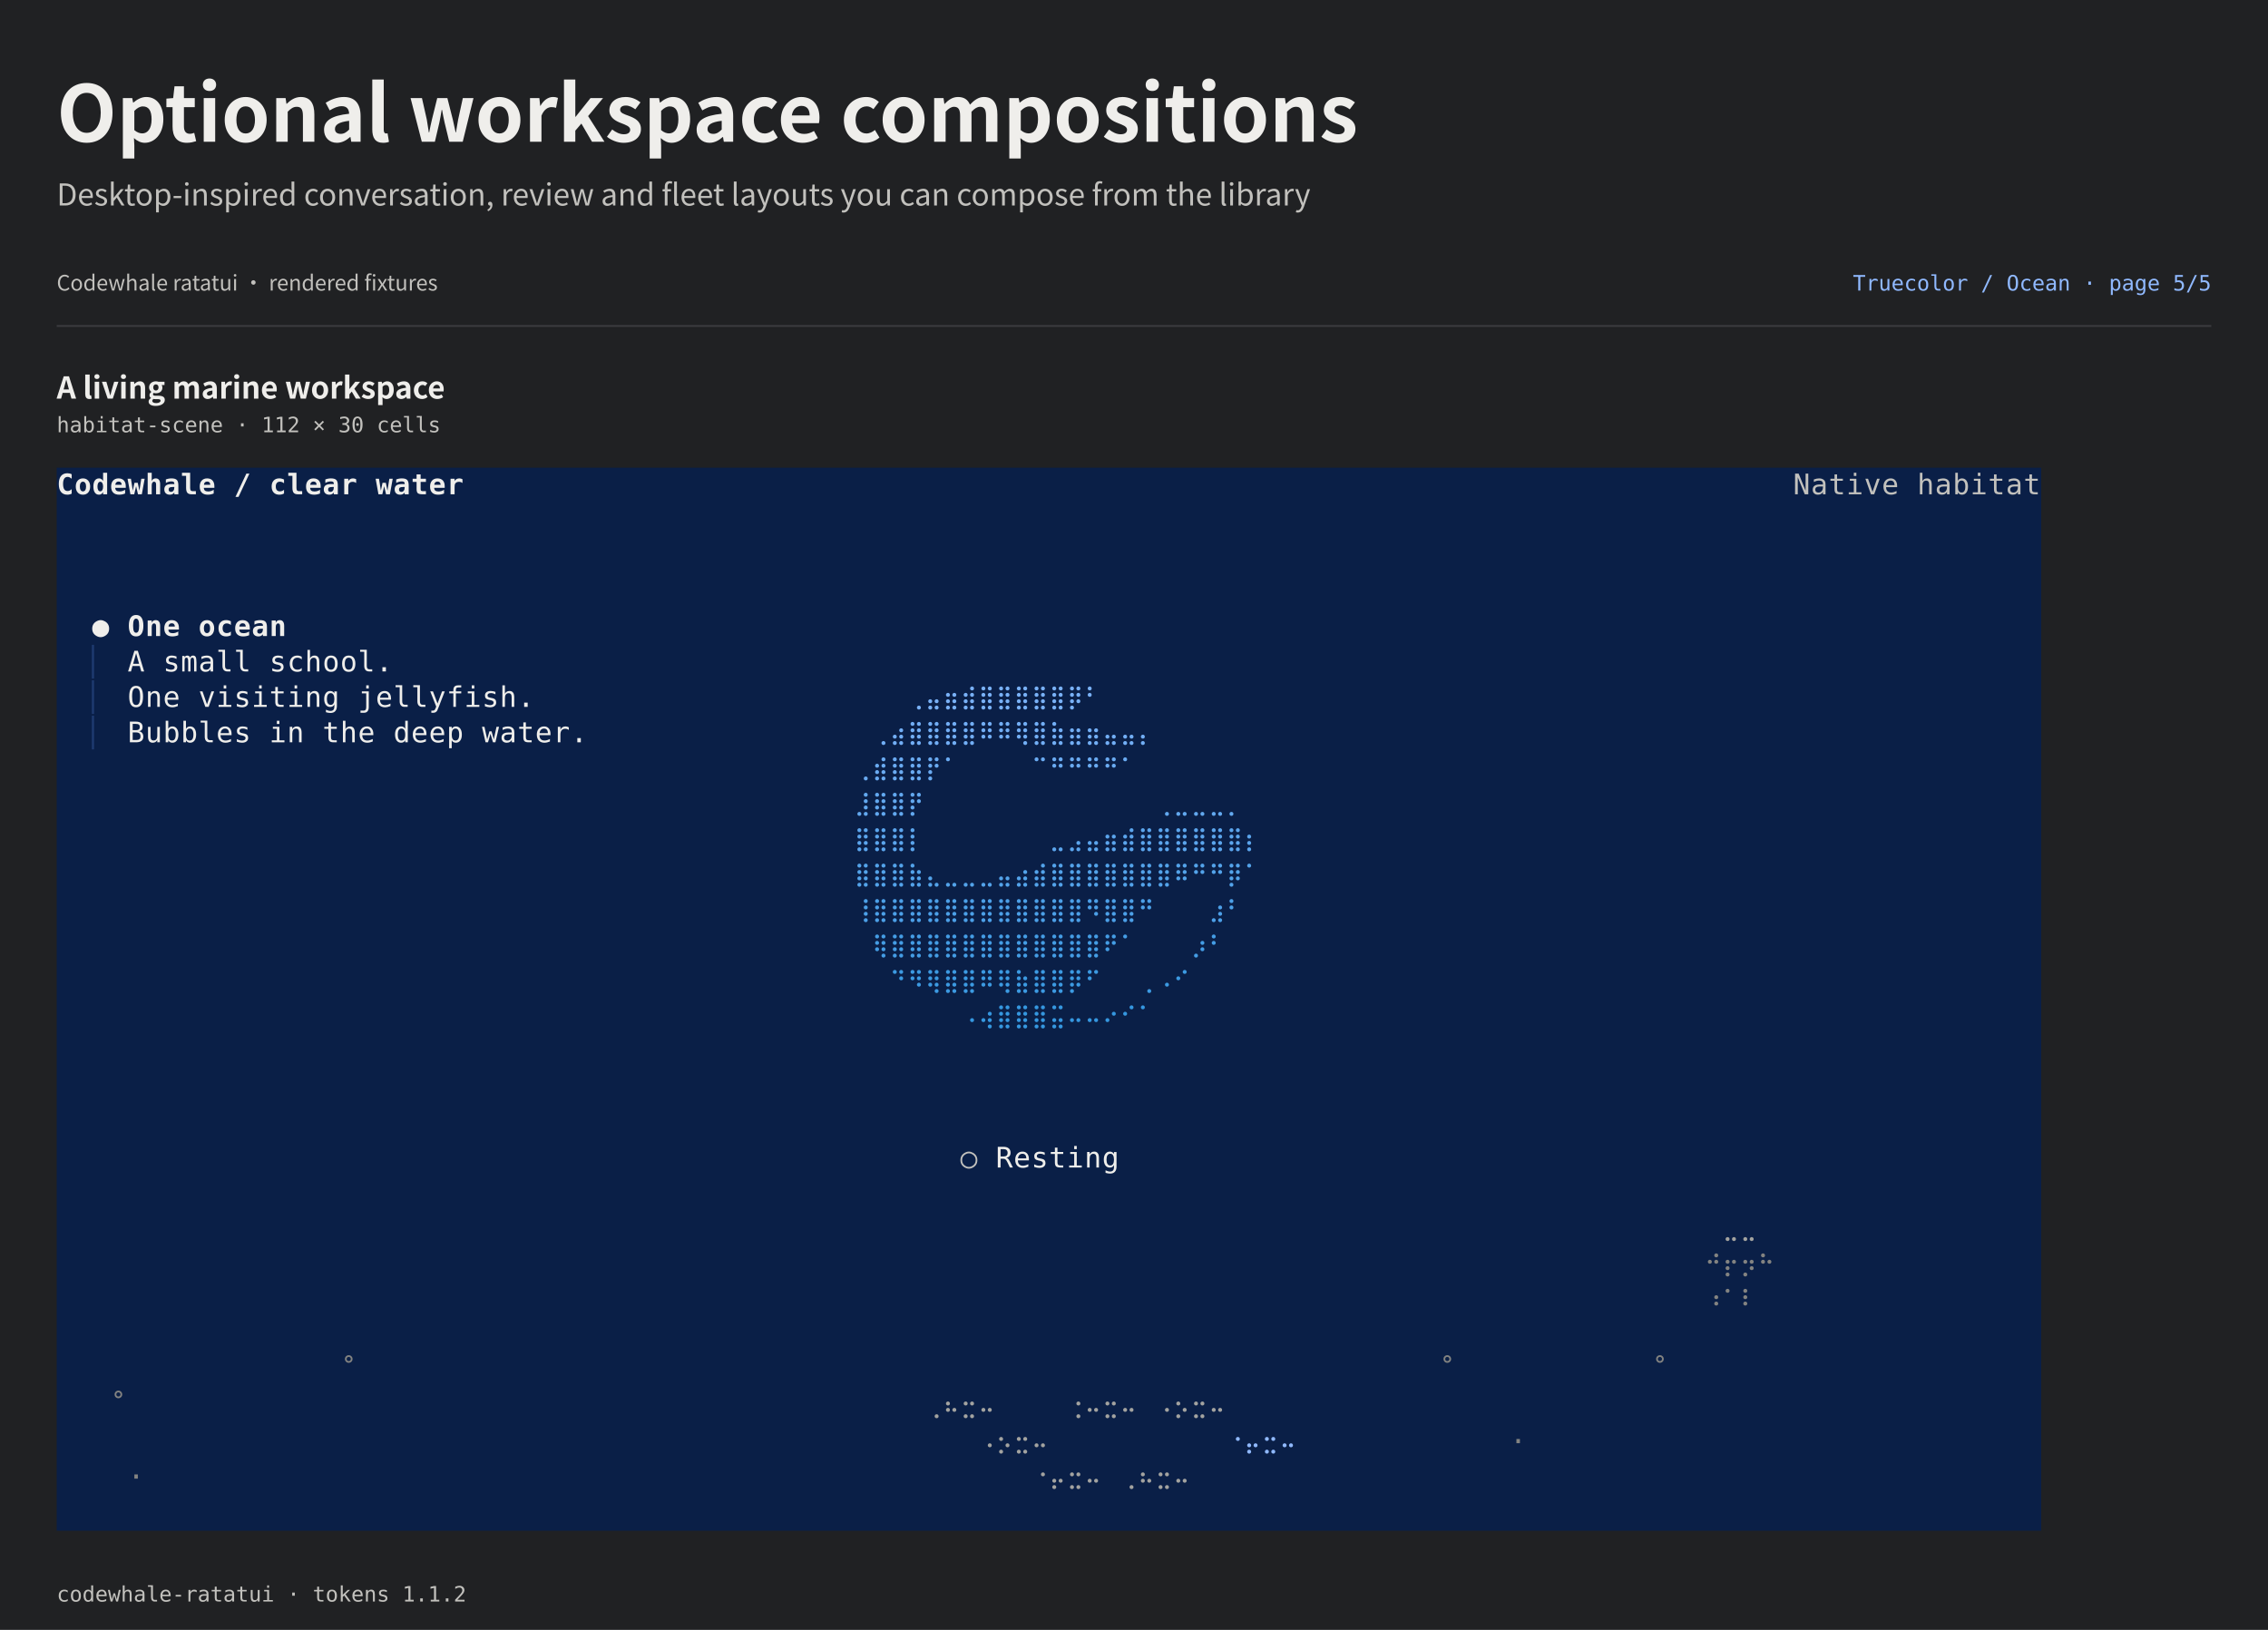
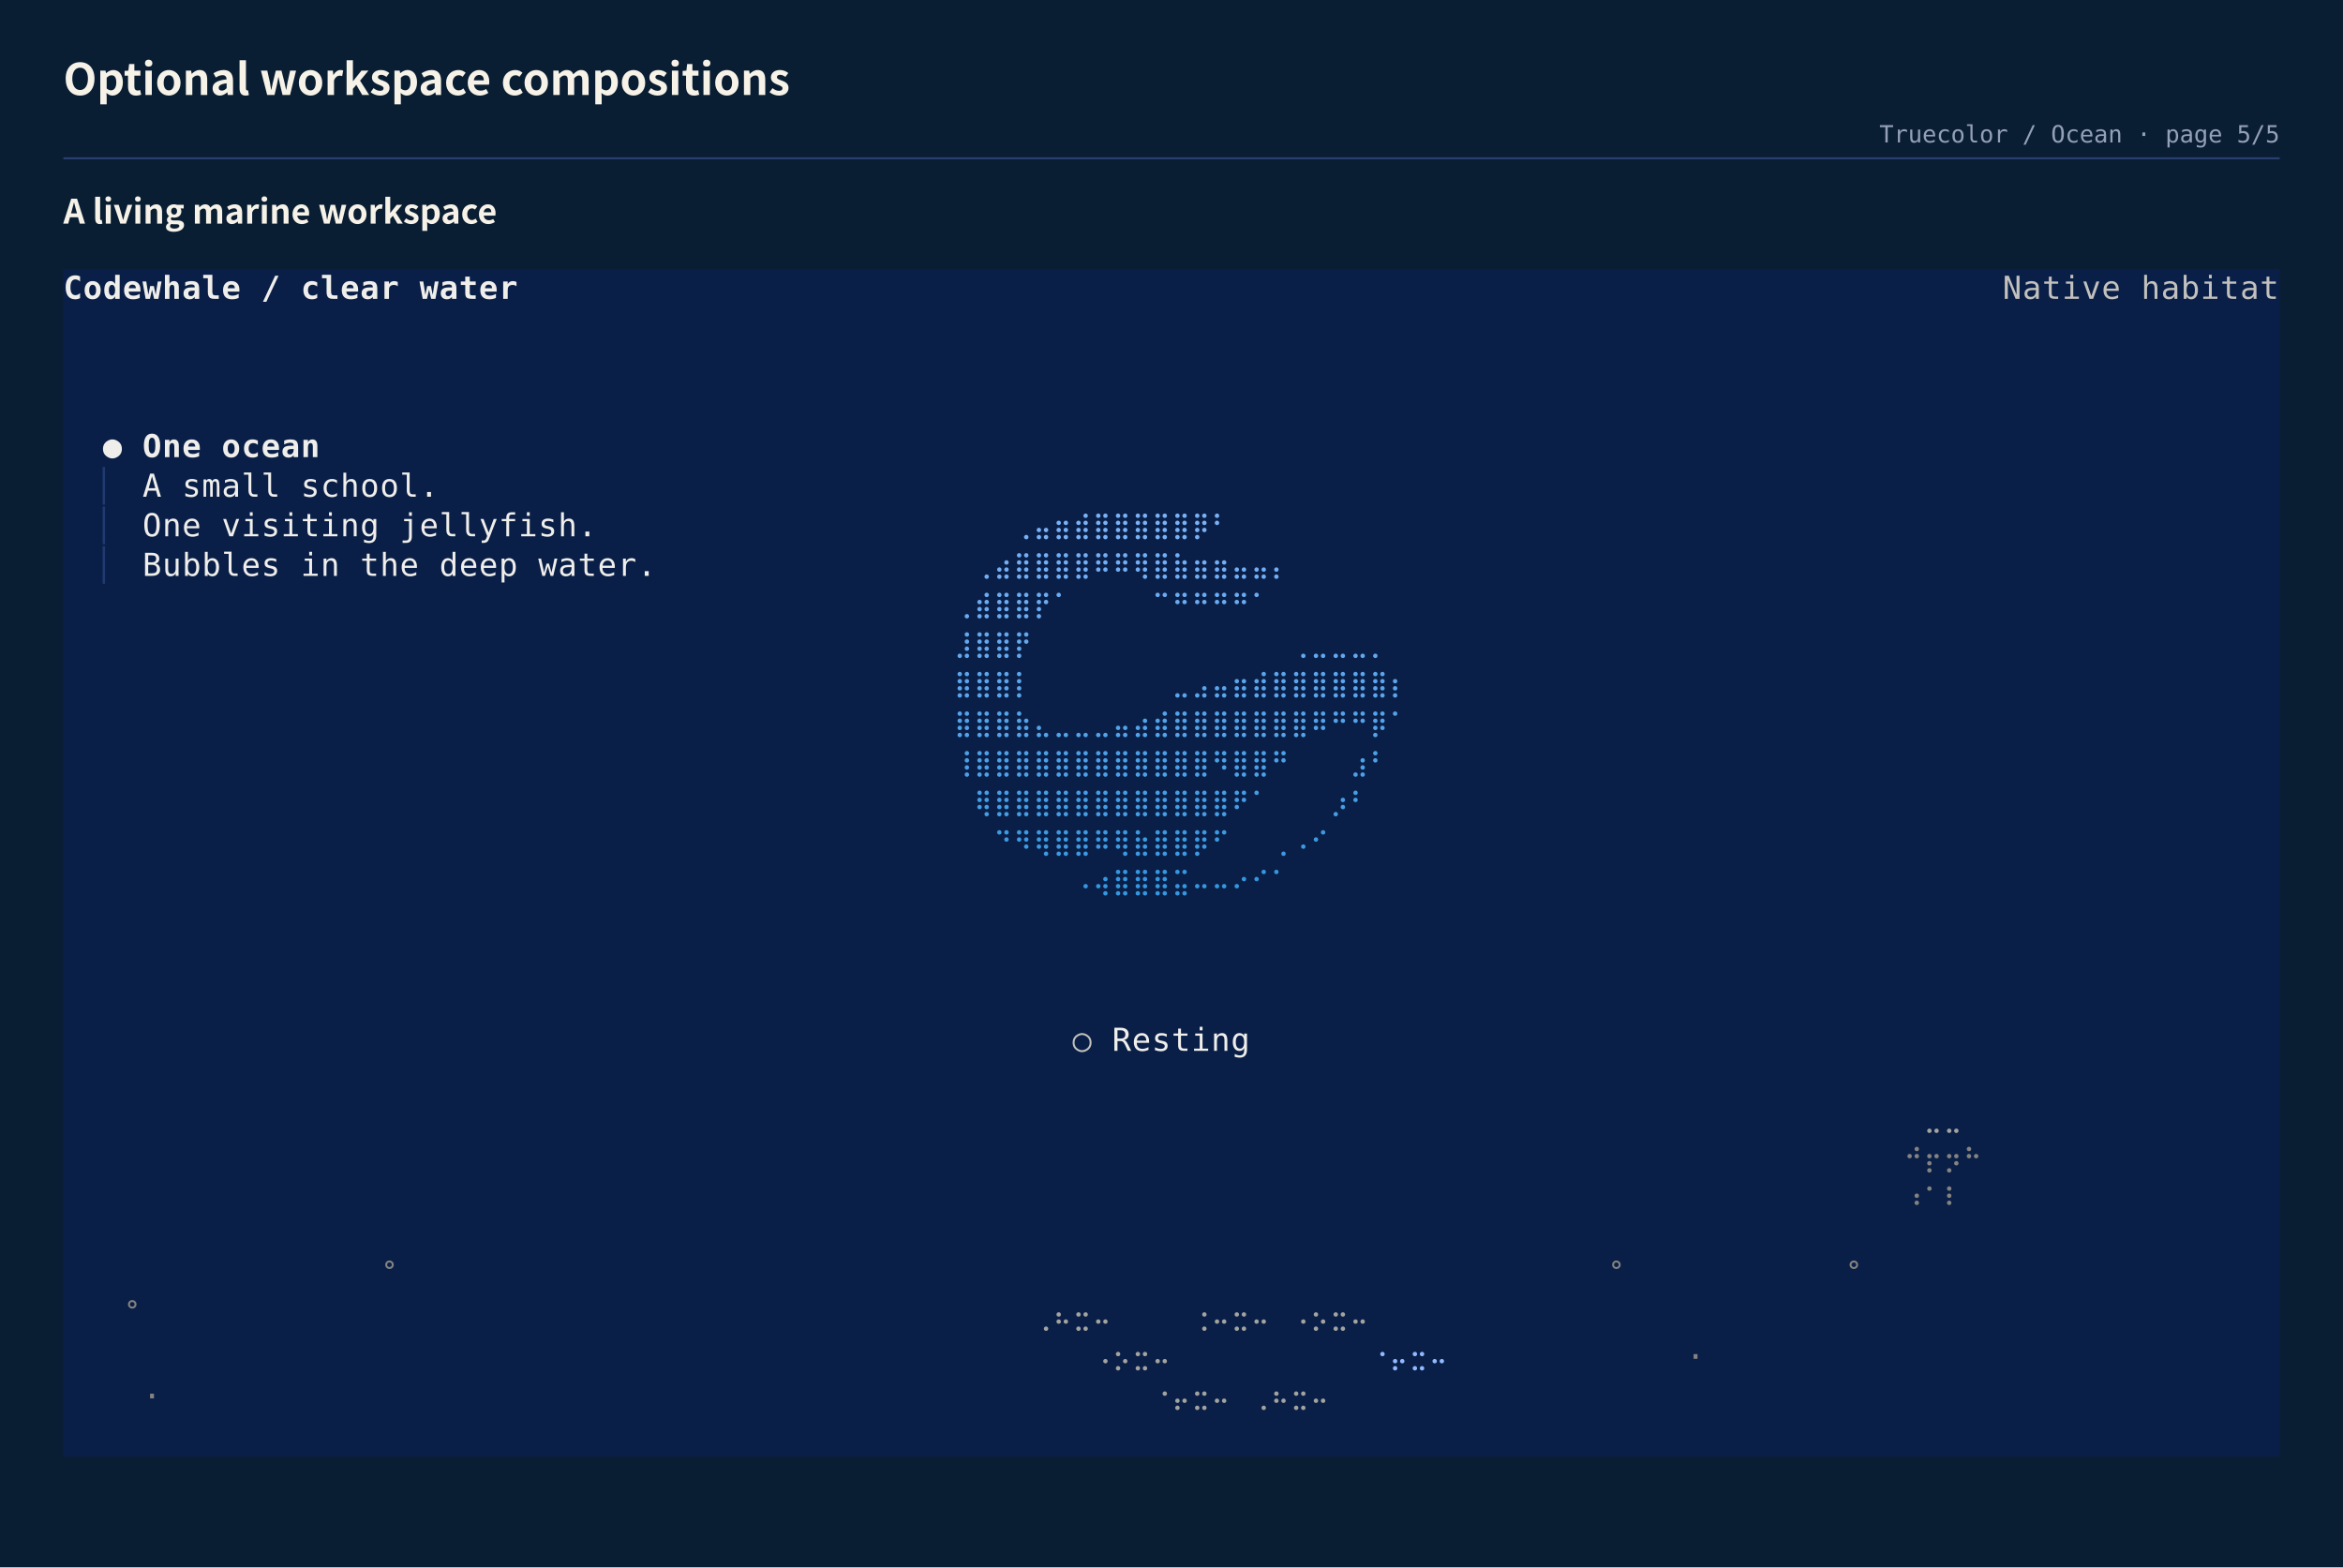
- <svg xmlns="http://www.w3.org/2000/svg" width="1280" height="920" viewBox="0 0 1280 920" role="img" aria-labelledby="title desc">
-   <rect width="100%" height="100%" fill="#202123" />
-   <text x="32" y="80" fill="#efeeeb" font-family="'Shannon Sans','PingFang SC','Hiragino Sans GB','Microsoft YaHei UI','Microsoft YaHei','Noto Sans CJK SC','Noto Sans SC','Source Han Sans SC',-apple-system,BlinkMacSystemFont,'Segoe UI',sans-serif" font-size="44" font-weight="600">Optional workspace compositions</text>
-   <text x="32" y="116" fill="#c2c1bd" font-family="'Shannon Sans','PingFang SC','Hiragino Sans GB','Microsoft YaHei UI','Microsoft YaHei','Noto Sans CJK SC','Noto Sans SC','Source Han Sans SC',-apple-system,BlinkMacSystemFont,'Segoe UI',sans-serif" font-size="17">Desktop-inspired conversation, review and fleet layouts you can compose from the library</text>
-   <text x="32" y="164" fill="#c2c1bd" font-family="'Shannon Sans','PingFang SC','Hiragino Sans GB','Microsoft YaHei UI','Microsoft YaHei','Noto Sans CJK SC','Noto Sans SC','Source Han Sans SC',-apple-system,BlinkMacSystemFont,'Segoe UI',sans-serif" font-size="12">Codewhale ratatui · rendered fixtures</text>
-   <text x="1248" y="164" fill="#90b9ff" font-family="'DejaVu Sans Mono','Cascadia Mono','SFMono-Regular',Consolas,'Liberation Mono',monospace" font-size="12" text-anchor="end">Truecolor / Ocean · page 5/5</text>
-   <path d="M32 184H1248" stroke="#3b3c3f" stroke-width="1" />
-   <text x="32" y="904" fill="#c2c1bd" font-family="'DejaVu Sans Mono','Cascadia Mono','SFMono-Regular',Consolas,'Liberation Mono',monospace" font-size="12">codewhale-ratatui · tokens 1.1.2</text>
+ <svg xmlns="http://www.w3.org/2000/svg" width="1184" height="792" viewBox="0 0 1184 792" role="img" aria-labelledby="title desc">
+   <rect width="100%" height="100%" fill="#0a1e33" />
+   <text x="32" y="48" fill="#f6f2e8" font-family="'Shannon Sans','PingFang SC','Hiragino Sans GB','Microsoft YaHei UI','Microsoft YaHei','Noto Sans CJK SC','Noto Sans SC','Source Han Sans SC',-apple-system,BlinkMacSystemFont,'Segoe UI',sans-serif" font-size="22" font-weight="600">Optional workspace compositions</text>
+   <text x="1152" y="72" fill="#93a0b8" font-family="'DejaVu Sans Mono','Cascadia Mono','SFMono-Regular',Consolas,'Liberation Mono',monospace" font-size="12" text-anchor="end">Truecolor / Ocean · page 5/5</text>
+   <path d="M32 80H1152" stroke="#2a3f72" stroke-width="1" />
  <g data-entry="habitat-scene">
-     <text x="32" y="225" fill="#efeeeb" font-family="'Shannon Sans','PingFang SC','Hiragino Sans GB','Microsoft YaHei UI','Microsoft YaHei','Noto Sans CJK SC','Noto Sans SC','Source Han Sans SC',-apple-system,BlinkMacSystemFont,'Segoe UI',sans-serif" font-size="17" font-weight="600">A living marine workspace</text>
-     <text x="32" y="244" fill="#c2c1bd" font-family="'DejaVu Sans Mono','Cascadia Mono','SFMono-Regular',Consolas,'Liberation Mono',monospace" font-size="12">habitat-scene  ·  112 × 30 cells</text>
-     <svg width="1120" height="600" viewBox="0 0 1120 600" role="img" x="32" y="264">
+     <text x="32" y="113" fill="#f6f2e8" font-family="'Shannon Sans','PingFang SC','Hiragino Sans GB','Microsoft YaHei UI','Microsoft YaHei','Noto Sans CJK SC','Noto Sans SC','Source Han Sans SC',-apple-system,BlinkMacSystemFont,'Segoe UI',sans-serif" font-size="17" font-weight="600">A living marine workspace</text>
+     <svg width="1120" height="600" viewBox="0 0 1120 600" role="img" x="32" y="136">
      <rect width="100%" height="100%" fill="#0a1f47" />
      <g font-family="'DejaVu Sans Mono','Cascadia Mono','SFMono-Regular',Consolas,'Liberation Mono',monospace" font-size="16" xml:space="preserve">
        <text x="0" y="15" fill="#efeeeb" textLength="10" lengthAdjust="spacingAndGlyphs" font-weight="700">C</text>
        <text x="10" y="15" fill="#efeeeb" textLength="10" lengthAdjust="spacingAndGlyphs" font-weight="700">o</text>
        <text x="20" y="15" fill="#efeeeb" textLength="10" lengthAdjust="spacingAndGlyphs" font-weight="700">d</text>
        <text x="30" y="15" fill="#efeeeb" textLength="10" lengthAdjust="spacingAndGlyphs" font-weight="700">e</text>
        <text x="40" y="15" fill="#efeeeb" textLength="10" lengthAdjust="spacingAndGlyphs" font-weight="700">w</text>
        <text x="50" y="15" fill="#efeeeb" textLength="10" lengthAdjust="spacingAndGlyphs" font-weight="700">h</text>
        <text x="60" y="15" fill="#efeeeb" textLength="10" lengthAdjust="spacingAndGlyphs" font-weight="700">a</text>
        <text x="70" y="15" fill="#efeeeb" textLength="10" lengthAdjust="spacingAndGlyphs" font-weight="700">l</text>
        <text x="80" y="15" fill="#efeeeb" textLength="10" lengthAdjust="spacingAndGlyphs" font-weight="700">e</text>
        <text x="100" y="15" fill="#efeeeb" textLength="10" lengthAdjust="spacingAndGlyphs" font-weight="700">/</text>
        <text x="120" y="15" fill="#efeeeb" textLength="10" lengthAdjust="spacingAndGlyphs" font-weight="700">c</text>
        <text x="130" y="15" fill="#efeeeb" textLength="10" lengthAdjust="spacingAndGlyphs" font-weight="700">l</text>
        <text x="140" y="15" fill="#efeeeb" textLength="10" lengthAdjust="spacingAndGlyphs" font-weight="700">e</text>
        <text x="150" y="15" fill="#efeeeb" textLength="10" lengthAdjust="spacingAndGlyphs" font-weight="700">a</text>
        <text x="160" y="15" fill="#efeeeb" textLength="10" lengthAdjust="spacingAndGlyphs" font-weight="700">r</text>
        <text x="180" y="15" fill="#efeeeb" textLength="10" lengthAdjust="spacingAndGlyphs" font-weight="700">w</text>
        <text x="190" y="15" fill="#efeeeb" textLength="10" lengthAdjust="spacingAndGlyphs" font-weight="700">a</text>
        <text x="200" y="15" fill="#efeeeb" textLength="10" lengthAdjust="spacingAndGlyphs" font-weight="700">t</text>
        <text x="210" y="15" fill="#efeeeb" textLength="10" lengthAdjust="spacingAndGlyphs" font-weight="700">e</text>
        <text x="220" y="15" fill="#efeeeb" textLength="10" lengthAdjust="spacingAndGlyphs" font-weight="700">r</text>
        <text x="980" y="15" fill="#c2c1bd" textLength="10" lengthAdjust="spacingAndGlyphs">N</text>
        <text x="990" y="15" fill="#c2c1bd" textLength="10" lengthAdjust="spacingAndGlyphs">a</text>
        <text x="1000" y="15" fill="#c2c1bd" textLength="10" lengthAdjust="spacingAndGlyphs">t</text>
        <text x="1010" y="15" fill="#c2c1bd" textLength="10" lengthAdjust="spacingAndGlyphs">i</text>
        <text x="1020" y="15" fill="#c2c1bd" textLength="10" lengthAdjust="spacingAndGlyphs">v</text>
        <text x="1030" y="15" fill="#c2c1bd" textLength="10" lengthAdjust="spacingAndGlyphs">e</text>
        <text x="1050" y="15" fill="#c2c1bd" textLength="10" lengthAdjust="spacingAndGlyphs">h</text>
        <text x="1060" y="15" fill="#c2c1bd" textLength="10" lengthAdjust="spacingAndGlyphs">a</text>
        <text x="1070" y="15" fill="#c2c1bd" textLength="10" lengthAdjust="spacingAndGlyphs">b</text>
        <text x="1080" y="15" fill="#c2c1bd" textLength="10" lengthAdjust="spacingAndGlyphs">i</text>
        <text x="1090" y="15" fill="#c2c1bd" textLength="10" lengthAdjust="spacingAndGlyphs">t</text>
        <text x="1100" y="15" fill="#c2c1bd" textLength="10" lengthAdjust="spacingAndGlyphs">a</text>
        <text x="1110" y="15" fill="#c2c1bd" textLength="10" lengthAdjust="spacingAndGlyphs">t</text>
        <text x="20" y="95" fill="#efeeeb" textLength="10" lengthAdjust="spacingAndGlyphs">●</text>
        <text x="40" y="95" fill="#efeeeb" textLength="10" lengthAdjust="spacingAndGlyphs" font-weight="700">O</text>
        <text x="50" y="95" fill="#efeeeb" textLength="10" lengthAdjust="spacingAndGlyphs" font-weight="700">n</text>
        <text x="60" y="95" fill="#efeeeb" textLength="10" lengthAdjust="spacingAndGlyphs" font-weight="700">e</text>
        <text x="80" y="95" fill="#efeeeb" textLength="10" lengthAdjust="spacingAndGlyphs" font-weight="700">o</text>
        <text x="90" y="95" fill="#efeeeb" textLength="10" lengthAdjust="spacingAndGlyphs" font-weight="700">c</text>
        <text x="100" y="95" fill="#efeeeb" textLength="10" lengthAdjust="spacingAndGlyphs" font-weight="700">e</text>
        <text x="110" y="95" fill="#efeeeb" textLength="10" lengthAdjust="spacingAndGlyphs" font-weight="700">a</text>
        <text x="120" y="95" fill="#efeeeb" textLength="10" lengthAdjust="spacingAndGlyphs" font-weight="700">n</text>
        <text x="20" y="115" fill="#1e3a70" textLength="10" lengthAdjust="spacingAndGlyphs">▏</text>
        <text x="40" y="115" fill="#efeeeb" textLength="10" lengthAdjust="spacingAndGlyphs">A</text>
        <text x="60" y="115" fill="#efeeeb" textLength="10" lengthAdjust="spacingAndGlyphs">s</text>
        <text x="70" y="115" fill="#efeeeb" textLength="10" lengthAdjust="spacingAndGlyphs">m</text>
        <text x="80" y="115" fill="#efeeeb" textLength="10" lengthAdjust="spacingAndGlyphs">a</text>
        <text x="90" y="115" fill="#efeeeb" textLength="10" lengthAdjust="spacingAndGlyphs">l</text>
        <text x="100" y="115" fill="#efeeeb" textLength="10" lengthAdjust="spacingAndGlyphs">l</text>
        <text x="120" y="115" fill="#efeeeb" textLength="10" lengthAdjust="spacingAndGlyphs">s</text>
        <text x="130" y="115" fill="#efeeeb" textLength="10" lengthAdjust="spacingAndGlyphs">c</text>
        <text x="140" y="115" fill="#efeeeb" textLength="10" lengthAdjust="spacingAndGlyphs">h</text>
        <text x="150" y="115" fill="#efeeeb" textLength="10" lengthAdjust="spacingAndGlyphs">o</text>
        <text x="160" y="115" fill="#efeeeb" textLength="10" lengthAdjust="spacingAndGlyphs">o</text>
        <text x="170" y="115" fill="#efeeeb" textLength="10" lengthAdjust="spacingAndGlyphs">l</text>
        <text x="180" y="115" fill="#efeeeb" textLength="10" lengthAdjust="spacingAndGlyphs">.</text>
        <text x="20" y="135" fill="#1e3a70" textLength="10" lengthAdjust="spacingAndGlyphs">▏</text>
        <text x="40" y="135" fill="#efeeeb" textLength="10" lengthAdjust="spacingAndGlyphs">O</text>
        <text x="50" y="135" fill="#efeeeb" textLength="10" lengthAdjust="spacingAndGlyphs">n</text>
        <text x="60" y="135" fill="#efeeeb" textLength="10" lengthAdjust="spacingAndGlyphs">e</text>
        <text x="80" y="135" fill="#efeeeb" textLength="10" lengthAdjust="spacingAndGlyphs">v</text>
        <text x="90" y="135" fill="#efeeeb" textLength="10" lengthAdjust="spacingAndGlyphs">i</text>
        <text x="100" y="135" fill="#efeeeb" textLength="10" lengthAdjust="spacingAndGlyphs">s</text>
        <text x="110" y="135" fill="#efeeeb" textLength="10" lengthAdjust="spacingAndGlyphs">i</text>
        <text x="120" y="135" fill="#efeeeb" textLength="10" lengthAdjust="spacingAndGlyphs">t</text>
        <text x="130" y="135" fill="#efeeeb" textLength="10" lengthAdjust="spacingAndGlyphs">i</text>
        <text x="140" y="135" fill="#efeeeb" textLength="10" lengthAdjust="spacingAndGlyphs">n</text>
        <text x="150" y="135" fill="#efeeeb" textLength="10" lengthAdjust="spacingAndGlyphs">g</text>
        <text x="170" y="135" fill="#efeeeb" textLength="10" lengthAdjust="spacingAndGlyphs">j</text>
        <text x="180" y="135" fill="#efeeeb" textLength="10" lengthAdjust="spacingAndGlyphs">e</text>
        <text x="190" y="135" fill="#efeeeb" textLength="10" lengthAdjust="spacingAndGlyphs">l</text>
        <text x="200" y="135" fill="#efeeeb" textLength="10" lengthAdjust="spacingAndGlyphs">l</text>
        <text x="210" y="135" fill="#efeeeb" textLength="10" lengthAdjust="spacingAndGlyphs">y</text>
        <text x="220" y="135" fill="#efeeeb" textLength="10" lengthAdjust="spacingAndGlyphs">f</text>
        <text x="230" y="135" fill="#efeeeb" textLength="10" lengthAdjust="spacingAndGlyphs">i</text>
        <text x="240" y="135" fill="#efeeeb" textLength="10" lengthAdjust="spacingAndGlyphs">s</text>
        <text x="250" y="135" fill="#efeeeb" textLength="10" lengthAdjust="spacingAndGlyphs">h</text>
        <text x="260" y="135" fill="#efeeeb" textLength="10" lengthAdjust="spacingAndGlyphs">.</text>
        <text x="480" y="135" fill="#79b1f7" textLength="10" lengthAdjust="spacingAndGlyphs">⢀</text>
        <text x="490" y="135" fill="#79b1f7" textLength="10" lengthAdjust="spacingAndGlyphs">⣤</text>
        <text x="500" y="135" fill="#79b1f7" textLength="10" lengthAdjust="spacingAndGlyphs">⣶</text>
        <text x="510" y="135" fill="#79b1f7" textLength="10" lengthAdjust="spacingAndGlyphs">⣾</text>
        <text x="520" y="135" fill="#79b1f7" textLength="10" lengthAdjust="spacingAndGlyphs">⣿</text>
        <text x="530" y="135" fill="#79b1f7" textLength="10" lengthAdjust="spacingAndGlyphs">⣿</text>
        <text x="540" y="135" fill="#79b1f7" textLength="10" lengthAdjust="spacingAndGlyphs">⣿</text>
        <text x="550" y="135" fill="#79b1f7" textLength="10" lengthAdjust="spacingAndGlyphs">⣿</text>
        <text x="560" y="135" fill="#79b1f7" textLength="10" lengthAdjust="spacingAndGlyphs">⣿</text>
        <text x="570" y="135" fill="#79b1f7" textLength="10" lengthAdjust="spacingAndGlyphs">⡿</text>
        <text x="580" y="135" fill="#79b1f7" textLength="10" lengthAdjust="spacingAndGlyphs">⠃</text>
        <text x="20" y="155" fill="#1e3a70" textLength="10" lengthAdjust="spacingAndGlyphs">▏</text>
        <text x="40" y="155" fill="#efeeeb" textLength="10" lengthAdjust="spacingAndGlyphs">B</text>
        <text x="50" y="155" fill="#efeeeb" textLength="10" lengthAdjust="spacingAndGlyphs">u</text>
        <text x="60" y="155" fill="#efeeeb" textLength="10" lengthAdjust="spacingAndGlyphs">b</text>
        <text x="70" y="155" fill="#efeeeb" textLength="10" lengthAdjust="spacingAndGlyphs">b</text>
        <text x="80" y="155" fill="#efeeeb" textLength="10" lengthAdjust="spacingAndGlyphs">l</text>
        <text x="90" y="155" fill="#efeeeb" textLength="10" lengthAdjust="spacingAndGlyphs">e</text>
        <text x="100" y="155" fill="#efeeeb" textLength="10" lengthAdjust="spacingAndGlyphs">s</text>
        <text x="120" y="155" fill="#efeeeb" textLength="10" lengthAdjust="spacingAndGlyphs">i</text>
        <text x="130" y="155" fill="#efeeeb" textLength="10" lengthAdjust="spacingAndGlyphs">n</text>
        <text x="150" y="155" fill="#efeeeb" textLength="10" lengthAdjust="spacingAndGlyphs">t</text>
        <text x="160" y="155" fill="#efeeeb" textLength="10" lengthAdjust="spacingAndGlyphs">h</text>
        <text x="170" y="155" fill="#efeeeb" textLength="10" lengthAdjust="spacingAndGlyphs">e</text>
        <text x="190" y="155" fill="#efeeeb" textLength="10" lengthAdjust="spacingAndGlyphs">d</text>
        <text x="200" y="155" fill="#efeeeb" textLength="10" lengthAdjust="spacingAndGlyphs">e</text>
        <text x="210" y="155" fill="#efeeeb" textLength="10" lengthAdjust="spacingAndGlyphs">e</text>
        <text x="220" y="155" fill="#efeeeb" textLength="10" lengthAdjust="spacingAndGlyphs">p</text>
        <text x="240" y="155" fill="#efeeeb" textLength="10" lengthAdjust="spacingAndGlyphs">w</text>
        <text x="250" y="155" fill="#efeeeb" textLength="10" lengthAdjust="spacingAndGlyphs">a</text>
        <text x="260" y="155" fill="#efeeeb" textLength="10" lengthAdjust="spacingAndGlyphs">t</text>
        <text x="270" y="155" fill="#efeeeb" textLength="10" lengthAdjust="spacingAndGlyphs">e</text>
        <text x="280" y="155" fill="#efeeeb" textLength="10" lengthAdjust="spacingAndGlyphs">r</text>
        <text x="290" y="155" fill="#efeeeb" textLength="10" lengthAdjust="spacingAndGlyphs">.</text>
        <text x="460" y="155" fill="#72aef5" textLength="10" lengthAdjust="spacingAndGlyphs">⢀</text>
        <text x="470" y="155" fill="#72aef5" textLength="10" lengthAdjust="spacingAndGlyphs">⣴</text>
        <text x="480" y="155" fill="#72aef5" textLength="10" lengthAdjust="spacingAndGlyphs">⣿</text>
        <text x="490" y="155" fill="#72aef5" textLength="10" lengthAdjust="spacingAndGlyphs">⣿</text>
        <text x="500" y="155" fill="#72aef5" textLength="10" lengthAdjust="spacingAndGlyphs">⣿</text>
        <text x="510" y="155" fill="#72aef5" textLength="10" lengthAdjust="spacingAndGlyphs">⣿</text>
        <text x="520" y="155" fill="#72aef5" textLength="10" lengthAdjust="spacingAndGlyphs">⠿</text>
        <text x="530" y="155" fill="#72aef5" textLength="10" lengthAdjust="spacingAndGlyphs">⠿</text>
        <text x="540" y="155" fill="#72aef5" textLength="10" lengthAdjust="spacingAndGlyphs">⢿</text>
        <text x="550" y="155" fill="#72aef5" textLength="10" lengthAdjust="spacingAndGlyphs">⣿</text>
        <text x="560" y="155" fill="#72aef5" textLength="10" lengthAdjust="spacingAndGlyphs">⣷</text>
        <text x="570" y="155" fill="#72aef5" textLength="10" lengthAdjust="spacingAndGlyphs">⣶</text>
        <text x="580" y="155" fill="#72aef5" textLength="10" lengthAdjust="spacingAndGlyphs">⣶</text>
        <text x="590" y="155" fill="#72aef5" textLength="10" lengthAdjust="spacingAndGlyphs">⣤</text>
        <text x="600" y="155" fill="#72aef5" textLength="10" lengthAdjust="spacingAndGlyphs">⣤</text>
        <text x="610" y="155" fill="#72aef5" textLength="10" lengthAdjust="spacingAndGlyphs">⡄</text>
        <text x="450" y="175" fill="#6aabf2" textLength="10" lengthAdjust="spacingAndGlyphs">⢀</text>
        <text x="460" y="175" fill="#6aabf2" textLength="10" lengthAdjust="spacingAndGlyphs">⣾</text>
        <text x="470" y="175" fill="#6aabf2" textLength="10" lengthAdjust="spacingAndGlyphs">⣿</text>
        <text x="480" y="175" fill="#6aabf2" textLength="10" lengthAdjust="spacingAndGlyphs">⣿</text>
        <text x="490" y="175" fill="#6aabf2" textLength="10" lengthAdjust="spacingAndGlyphs">⡟</text>
        <text x="500" y="175" fill="#6aabf2" textLength="10" lengthAdjust="spacingAndGlyphs">⠁</text>
        <text x="550" y="175" fill="#6aabf2" textLength="10" lengthAdjust="spacingAndGlyphs">⠉</text>
        <text x="560" y="175" fill="#6aabf2" textLength="10" lengthAdjust="spacingAndGlyphs">⠛</text>
        <text x="570" y="175" fill="#6aabf2" textLength="10" lengthAdjust="spacingAndGlyphs">⠛</text>
        <text x="580" y="175" fill="#6aabf2" textLength="10" lengthAdjust="spacingAndGlyphs">⠛</text>
        <text x="590" y="175" fill="#6aabf2" textLength="10" lengthAdjust="spacingAndGlyphs">⠛</text>
        <text x="600" y="175" fill="#6aabf2" textLength="10" lengthAdjust="spacingAndGlyphs">⠁</text>
        <text x="450" y="195" fill="#62a8ef" textLength="10" lengthAdjust="spacingAndGlyphs">⣸</text>
        <text x="460" y="195" fill="#62a8ef" textLength="10" lengthAdjust="spacingAndGlyphs">⣿</text>
        <text x="470" y="195" fill="#62a8ef" textLength="10" lengthAdjust="spacingAndGlyphs">⣿</text>
        <text x="480" y="195" fill="#62a8ef" textLength="10" lengthAdjust="spacingAndGlyphs">⡟</text>
        <text x="620" y="195" fill="#62a8ef" textLength="10" lengthAdjust="spacingAndGlyphs">⢀</text>
        <text x="630" y="195" fill="#62a8ef" textLength="10" lengthAdjust="spacingAndGlyphs">⣀</text>
        <text x="640" y="195" fill="#62a8ef" textLength="10" lengthAdjust="spacingAndGlyphs">⣀</text>
        <text x="650" y="195" fill="#62a8ef" textLength="10" lengthAdjust="spacingAndGlyphs">⣀</text>
        <text x="660" y="195" fill="#62a8ef" textLength="10" lengthAdjust="spacingAndGlyphs">⡀</text>
        <text x="450" y="215" fill="#5ba5ed" textLength="10" lengthAdjust="spacingAndGlyphs">⣿</text>
        <text x="460" y="215" fill="#5ba5ed" textLength="10" lengthAdjust="spacingAndGlyphs">⣿</text>
        <text x="470" y="215" fill="#5ba5ed" textLength="10" lengthAdjust="spacingAndGlyphs">⣿</text>
        <text x="480" y="215" fill="#5ba5ed" textLength="10" lengthAdjust="spacingAndGlyphs">⡇</text>
        <text x="560" y="215" fill="#5ba5ed" textLength="10" lengthAdjust="spacingAndGlyphs">⣀</text>
        <text x="570" y="215" fill="#5ba5ed" textLength="10" lengthAdjust="spacingAndGlyphs">⣠</text>
        <text x="580" y="215" fill="#5ba5ed" textLength="10" lengthAdjust="spacingAndGlyphs">⣤</text>
        <text x="590" y="215" fill="#5ba5ed" textLength="10" lengthAdjust="spacingAndGlyphs">⣶</text>
        <text x="600" y="215" fill="#5ba5ed" textLength="10" lengthAdjust="spacingAndGlyphs">⣾</text>
        <text x="610" y="215" fill="#5ba5ed" textLength="10" lengthAdjust="spacingAndGlyphs">⣿</text>
        <text x="620" y="215" fill="#5ba5ed" textLength="10" lengthAdjust="spacingAndGlyphs">⣿</text>
        <text x="630" y="215" fill="#5ba5ed" textLength="10" lengthAdjust="spacingAndGlyphs">⣿</text>
        <text x="640" y="215" fill="#5ba5ed" textLength="10" lengthAdjust="spacingAndGlyphs">⣿</text>
        <text x="650" y="215" fill="#5ba5ed" textLength="10" lengthAdjust="spacingAndGlyphs">⣿</text>
        <text x="660" y="215" fill="#5ba5ed" textLength="10" lengthAdjust="spacingAndGlyphs">⣿</text>
        <text x="670" y="215" fill="#5ba5ed" textLength="10" lengthAdjust="spacingAndGlyphs">⡆</text>
        <text x="450" y="235" fill="#53a3ea" textLength="10" lengthAdjust="spacingAndGlyphs">⣿</text>
        <text x="460" y="235" fill="#53a3ea" textLength="10" lengthAdjust="spacingAndGlyphs">⣿</text>
        <text x="470" y="235" fill="#53a3ea" textLength="10" lengthAdjust="spacingAndGlyphs">⣿</text>
        <text x="480" y="235" fill="#53a3ea" textLength="10" lengthAdjust="spacingAndGlyphs">⣷</text>
        <text x="490" y="235" fill="#53a3ea" textLength="10" lengthAdjust="spacingAndGlyphs">⣄</text>
        <text x="500" y="235" fill="#53a3ea" textLength="10" lengthAdjust="spacingAndGlyphs">⣀</text>
        <text x="510" y="235" fill="#53a3ea" textLength="10" lengthAdjust="spacingAndGlyphs">⣀</text>
        <text x="520" y="235" fill="#53a3ea" textLength="10" lengthAdjust="spacingAndGlyphs">⣀</text>
        <text x="530" y="235" fill="#53a3ea" textLength="10" lengthAdjust="spacingAndGlyphs">⣤</text>
        <text x="540" y="235" fill="#53a3ea" textLength="10" lengthAdjust="spacingAndGlyphs">⣴</text>
        <text x="550" y="235" fill="#53a3ea" textLength="10" lengthAdjust="spacingAndGlyphs">⣾</text>
        <text x="560" y="235" fill="#53a3ea" textLength="10" lengthAdjust="spacingAndGlyphs">⣿</text>
        <text x="570" y="235" fill="#53a3ea" textLength="10" lengthAdjust="spacingAndGlyphs">⣿</text>
        <text x="580" y="235" fill="#53a3ea" textLength="10" lengthAdjust="spacingAndGlyphs">⣿</text>
        <text x="590" y="235" fill="#53a3ea" textLength="10" lengthAdjust="spacingAndGlyphs">⣿</text>
        <text x="600" y="235" fill="#53a3ea" textLength="10" lengthAdjust="spacingAndGlyphs">⣿</text>
        <text x="610" y="235" fill="#53a3ea" textLength="10" lengthAdjust="spacingAndGlyphs">⣿</text>
        <text x="620" y="235" fill="#53a3ea" textLength="10" lengthAdjust="spacingAndGlyphs">⣿</text>
        <text x="630" y="235" fill="#53a3ea" textLength="10" lengthAdjust="spacingAndGlyphs">⠿</text>
        <text x="640" y="235" fill="#53a3ea" textLength="10" lengthAdjust="spacingAndGlyphs">⠛</text>
        <text x="650" y="235" fill="#53a3ea" textLength="10" lengthAdjust="spacingAndGlyphs">⠛</text>
        <text x="660" y="235" fill="#53a3ea" textLength="10" lengthAdjust="spacingAndGlyphs">⡿</text>
        <text x="670" y="235" fill="#53a3ea" textLength="10" lengthAdjust="spacingAndGlyphs">⠁</text>
        <text x="450" y="255" fill="#4ca0e8" textLength="10" lengthAdjust="spacingAndGlyphs">⢸</text>
        <text x="460" y="255" fill="#4ca0e8" textLength="10" lengthAdjust="spacingAndGlyphs">⣿</text>
        <text x="470" y="255" fill="#4ca0e8" textLength="10" lengthAdjust="spacingAndGlyphs">⣿</text>
        <text x="480" y="255" fill="#4ca0e8" textLength="10" lengthAdjust="spacingAndGlyphs">⣿</text>
        <text x="490" y="255" fill="#4ca0e8" textLength="10" lengthAdjust="spacingAndGlyphs">⣿</text>
        <text x="500" y="255" fill="#4ca0e8" textLength="10" lengthAdjust="spacingAndGlyphs">⣿</text>
        <text x="510" y="255" fill="#4ca0e8" textLength="10" lengthAdjust="spacingAndGlyphs">⣿</text>
        <text x="520" y="255" fill="#4ca0e8" textLength="10" lengthAdjust="spacingAndGlyphs">⣿</text>
        <text x="530" y="255" fill="#4ca0e8" textLength="10" lengthAdjust="spacingAndGlyphs">⣿</text>
        <text x="540" y="255" fill="#4ca0e8" textLength="10" lengthAdjust="spacingAndGlyphs">⣿</text>
        <text x="550" y="255" fill="#4ca0e8" textLength="10" lengthAdjust="spacingAndGlyphs">⣿</text>
        <text x="560" y="255" fill="#4ca0e8" textLength="10" lengthAdjust="spacingAndGlyphs">⣿</text>
        <text x="570" y="255" fill="#4ca0e8" textLength="10" lengthAdjust="spacingAndGlyphs">⣿</text>
        <text x="580" y="255" fill="#4ca0e8" textLength="10" lengthAdjust="spacingAndGlyphs">⠻</text>
        <text x="590" y="255" fill="#4ca0e8" textLength="10" lengthAdjust="spacingAndGlyphs">⣿</text>
        <text x="600" y="255" fill="#4ca0e8" textLength="10" lengthAdjust="spacingAndGlyphs">⣿</text>
        <text x="610" y="255" fill="#4ca0e8" textLength="10" lengthAdjust="spacingAndGlyphs">⠛</text>
        <text x="650" y="255" fill="#4ca0e8" textLength="10" lengthAdjust="spacingAndGlyphs">⣰</text>
        <text x="660" y="255" fill="#4ca0e8" textLength="10" lengthAdjust="spacingAndGlyphs">⠃</text>
        <text x="460" y="275" fill="#449de5" textLength="10" lengthAdjust="spacingAndGlyphs">⢿</text>
        <text x="470" y="275" fill="#449de5" textLength="10" lengthAdjust="spacingAndGlyphs">⣿</text>
        <text x="480" y="275" fill="#449de5" textLength="10" lengthAdjust="spacingAndGlyphs">⣿</text>
        <text x="490" y="275" fill="#449de5" textLength="10" lengthAdjust="spacingAndGlyphs">⣿</text>
        <text x="500" y="275" fill="#449de5" textLength="10" lengthAdjust="spacingAndGlyphs">⣿</text>
        <text x="510" y="275" fill="#449de5" textLength="10" lengthAdjust="spacingAndGlyphs">⣿</text>
        <text x="520" y="275" fill="#449de5" textLength="10" lengthAdjust="spacingAndGlyphs">⣿</text>
        <text x="530" y="275" fill="#449de5" textLength="10" lengthAdjust="spacingAndGlyphs">⣿</text>
        <text x="540" y="275" fill="#449de5" textLength="10" lengthAdjust="spacingAndGlyphs">⣿</text>
        <text x="550" y="275" fill="#449de5" textLength="10" lengthAdjust="spacingAndGlyphs">⣿</text>
        <text x="560" y="275" fill="#449de5" textLength="10" lengthAdjust="spacingAndGlyphs">⣿</text>
        <text x="570" y="275" fill="#449de5" textLength="10" lengthAdjust="spacingAndGlyphs">⣿</text>
        <text x="580" y="275" fill="#449de5" textLength="10" lengthAdjust="spacingAndGlyphs">⣿</text>
        <text x="590" y="275" fill="#449de5" textLength="10" lengthAdjust="spacingAndGlyphs">⠟</text>
        <text x="600" y="275" fill="#449de5" textLength="10" lengthAdjust="spacingAndGlyphs">⠁</text>
        <text x="640" y="275" fill="#449de5" textLength="10" lengthAdjust="spacingAndGlyphs">⡰</text>
        <text x="650" y="275" fill="#449de5" textLength="10" lengthAdjust="spacingAndGlyphs">⠃</text>
        <text x="470" y="295" fill="#3c9ae2" textLength="10" lengthAdjust="spacingAndGlyphs">⠙</text>
        <text x="480" y="295" fill="#3c9ae2" textLength="10" lengthAdjust="spacingAndGlyphs">⠻</text>
        <text x="490" y="295" fill="#3c9ae2" textLength="10" lengthAdjust="spacingAndGlyphs">⢿</text>
        <text x="500" y="295" fill="#3c9ae2" textLength="10" lengthAdjust="spacingAndGlyphs">⣿</text>
        <text x="510" y="295" fill="#3c9ae2" textLength="10" lengthAdjust="spacingAndGlyphs">⣿</text>
        <text x="520" y="295" fill="#3c9ae2" textLength="10" lengthAdjust="spacingAndGlyphs">⠿</text>
        <text x="530" y="295" fill="#3c9ae2" textLength="10" lengthAdjust="spacingAndGlyphs">⢿</text>
        <text x="540" y="295" fill="#3c9ae2" textLength="10" lengthAdjust="spacingAndGlyphs">⣷</text>
        <text x="550" y="295" fill="#3c9ae2" textLength="10" lengthAdjust="spacingAndGlyphs">⣿</text>
        <text x="560" y="295" fill="#3c9ae2" textLength="10" lengthAdjust="spacingAndGlyphs">⣿</text>
        <text x="570" y="295" fill="#3c9ae2" textLength="10" lengthAdjust="spacingAndGlyphs">⡿</text>
        <text x="580" y="295" fill="#3c9ae2" textLength="10" lengthAdjust="spacingAndGlyphs">⠋</text>
        <text x="610" y="295" fill="#3c9ae2" textLength="10" lengthAdjust="spacingAndGlyphs">⢀</text>
        <text x="620" y="295" fill="#3c9ae2" textLength="10" lengthAdjust="spacingAndGlyphs">⠠</text>
        <text x="630" y="295" fill="#3c9ae2" textLength="10" lengthAdjust="spacingAndGlyphs">⠊</text>
        <text x="510" y="315" fill="#3597e0" textLength="10" lengthAdjust="spacingAndGlyphs">⠠</text>
        <text x="520" y="315" fill="#3597e0" textLength="10" lengthAdjust="spacingAndGlyphs">⢴</text>
        <text x="530" y="315" fill="#3597e0" textLength="10" lengthAdjust="spacingAndGlyphs">⣿</text>
        <text x="540" y="315" fill="#3597e0" textLength="10" lengthAdjust="spacingAndGlyphs">⣿</text>
        <text x="550" y="315" fill="#3597e0" textLength="10" lengthAdjust="spacingAndGlyphs">⣿</text>
        <text x="560" y="315" fill="#3597e0" textLength="10" lengthAdjust="spacingAndGlyphs">⣭</text>
        <text x="570" y="315" fill="#3597e0" textLength="10" lengthAdjust="spacingAndGlyphs">⠤</text>
        <text x="580" y="315" fill="#3597e0" textLength="10" lengthAdjust="spacingAndGlyphs">⠤</text>
        <text x="590" y="315" fill="#3597e0" textLength="10" lengthAdjust="spacingAndGlyphs">⠔</text>
        <text x="600" y="315" fill="#3597e0" textLength="10" lengthAdjust="spacingAndGlyphs">⠊</text>
        <text x="610" y="315" fill="#3597e0" textLength="10" lengthAdjust="spacingAndGlyphs">⠁</text>
        <text x="510" y="395" fill="#c2c1bd" textLength="10" lengthAdjust="spacingAndGlyphs">○</text>
        <text x="530" y="395" fill="#efeeeb" textLength="10" lengthAdjust="spacingAndGlyphs">R</text>
        <text x="540" y="395" fill="#efeeeb" textLength="10" lengthAdjust="spacingAndGlyphs">e</text>
        <text x="550" y="395" fill="#efeeeb" textLength="10" lengthAdjust="spacingAndGlyphs">s</text>
        <text x="560" y="395" fill="#efeeeb" textLength="10" lengthAdjust="spacingAndGlyphs">t</text>
        <text x="570" y="395" fill="#efeeeb" textLength="10" lengthAdjust="spacingAndGlyphs">i</text>
        <text x="580" y="395" fill="#efeeeb" textLength="10" lengthAdjust="spacingAndGlyphs">n</text>
        <text x="590" y="395" fill="#efeeeb" textLength="10" lengthAdjust="spacingAndGlyphs">g</text>
        <text x="940" y="435" fill="#a3a3a0" textLength="10" lengthAdjust="spacingAndGlyphs">⣀</text>
        <text x="950" y="435" fill="#a3a3a0" textLength="10" lengthAdjust="spacingAndGlyphs">⣀</text>
        <text x="930" y="455" fill="#838381" textLength="10" lengthAdjust="spacingAndGlyphs">⠚</text>
        <text x="940" y="455" fill="#838381" textLength="10" lengthAdjust="spacingAndGlyphs">⡖</text>
        <text x="950" y="455" fill="#838381" textLength="10" lengthAdjust="spacingAndGlyphs">⡲</text>
        <text x="960" y="455" fill="#838381" textLength="10" lengthAdjust="spacingAndGlyphs">⠓</text>
        <text x="930" y="475" fill="#838381" textLength="10" lengthAdjust="spacingAndGlyphs">⠰</text>
        <text x="940" y="475" fill="#838381" textLength="10" lengthAdjust="spacingAndGlyphs">⠁</text>
        <text x="950" y="475" fill="#838381" textLength="10" lengthAdjust="spacingAndGlyphs">⠇</text>
        <text x="160" y="515" fill="#838381" textLength="10" lengthAdjust="spacingAndGlyphs">˚</text>
        <text x="780" y="515" fill="#838381" textLength="10" lengthAdjust="spacingAndGlyphs">˚</text>
        <text x="900" y="515" fill="#838381" textLength="10" lengthAdjust="spacingAndGlyphs">˚</text>
        <text x="30" y="535" fill="#838381" textLength="10" lengthAdjust="spacingAndGlyphs">˚</text>
        <text x="490" y="535" fill="#a3a3a0" textLength="10" lengthAdjust="spacingAndGlyphs">⢀</text>
        <text x="500" y="535" fill="#a3a3a0" textLength="10" lengthAdjust="spacingAndGlyphs">⠦</text>
        <text x="510" y="535" fill="#a3a3a0" textLength="10" lengthAdjust="spacingAndGlyphs">⣒</text>
        <text x="520" y="535" fill="#a3a3a0" textLength="10" lengthAdjust="spacingAndGlyphs">⠤</text>
        <text x="570" y="535" fill="#a3a3a0" textLength="10" lengthAdjust="spacingAndGlyphs">⢐</text>
        <text x="580" y="535" fill="#a3a3a0" textLength="10" lengthAdjust="spacingAndGlyphs">⠤</text>
        <text x="590" y="535" fill="#a3a3a0" textLength="10" lengthAdjust="spacingAndGlyphs">⣒</text>
        <text x="600" y="535" fill="#a3a3a0" textLength="10" lengthAdjust="spacingAndGlyphs">⠤</text>
        <text x="620" y="535" fill="#a3a3a0" textLength="10" lengthAdjust="spacingAndGlyphs">⠠</text>
        <text x="630" y="535" fill="#a3a3a0" textLength="10" lengthAdjust="spacingAndGlyphs">⡢</text>
        <text x="640" y="535" fill="#a3a3a0" textLength="10" lengthAdjust="spacingAndGlyphs">⣒</text>
        <text x="650" y="535" fill="#a3a3a0" textLength="10" lengthAdjust="spacingAndGlyphs">⠤</text>
        <text x="520" y="555" fill="#a3a3a0" textLength="10" lengthAdjust="spacingAndGlyphs">⠠</text>
        <text x="530" y="555" fill="#a3a3a0" textLength="10" lengthAdjust="spacingAndGlyphs">⡢</text>
        <text x="540" y="555" fill="#a3a3a0" textLength="10" lengthAdjust="spacingAndGlyphs">⣒</text>
        <text x="550" y="555" fill="#a3a3a0" textLength="10" lengthAdjust="spacingAndGlyphs">⠤</text>
        <text x="660" y="555" fill="#90b9ff" textLength="10" lengthAdjust="spacingAndGlyphs">⠐</text>
        <text x="670" y="555" fill="#90b9ff" textLength="10" lengthAdjust="spacingAndGlyphs">⡤</text>
        <text x="680" y="555" fill="#90b9ff" textLength="10" lengthAdjust="spacingAndGlyphs">⣒</text>
        <text x="690" y="555" fill="#90b9ff" textLength="10" lengthAdjust="spacingAndGlyphs">⠤</text>
        <text x="820" y="555" fill="#838381" textLength="10" lengthAdjust="spacingAndGlyphs">·</text>
        <text x="40" y="575" fill="#838381" textLength="10" lengthAdjust="spacingAndGlyphs">·</text>
        <text x="550" y="575" fill="#a3a3a0" textLength="10" lengthAdjust="spacingAndGlyphs">⠐</text>
        <text x="560" y="575" fill="#a3a3a0" textLength="10" lengthAdjust="spacingAndGlyphs">⡤</text>
        <text x="570" y="575" fill="#a3a3a0" textLength="10" lengthAdjust="spacingAndGlyphs">⣒</text>
        <text x="580" y="575" fill="#a3a3a0" textLength="10" lengthAdjust="spacingAndGlyphs">⠤</text>
        <text x="600" y="575" fill="#a3a3a0" textLength="10" lengthAdjust="spacingAndGlyphs">⢀</text>
        <text x="610" y="575" fill="#a3a3a0" textLength="10" lengthAdjust="spacingAndGlyphs">⠦</text>
        <text x="620" y="575" fill="#a3a3a0" textLength="10" lengthAdjust="spacingAndGlyphs">⣒</text>
        <text x="630" y="575" fill="#a3a3a0" textLength="10" lengthAdjust="spacingAndGlyphs">⠤</text>
      </g>
    </svg>
  </g>
</svg>
